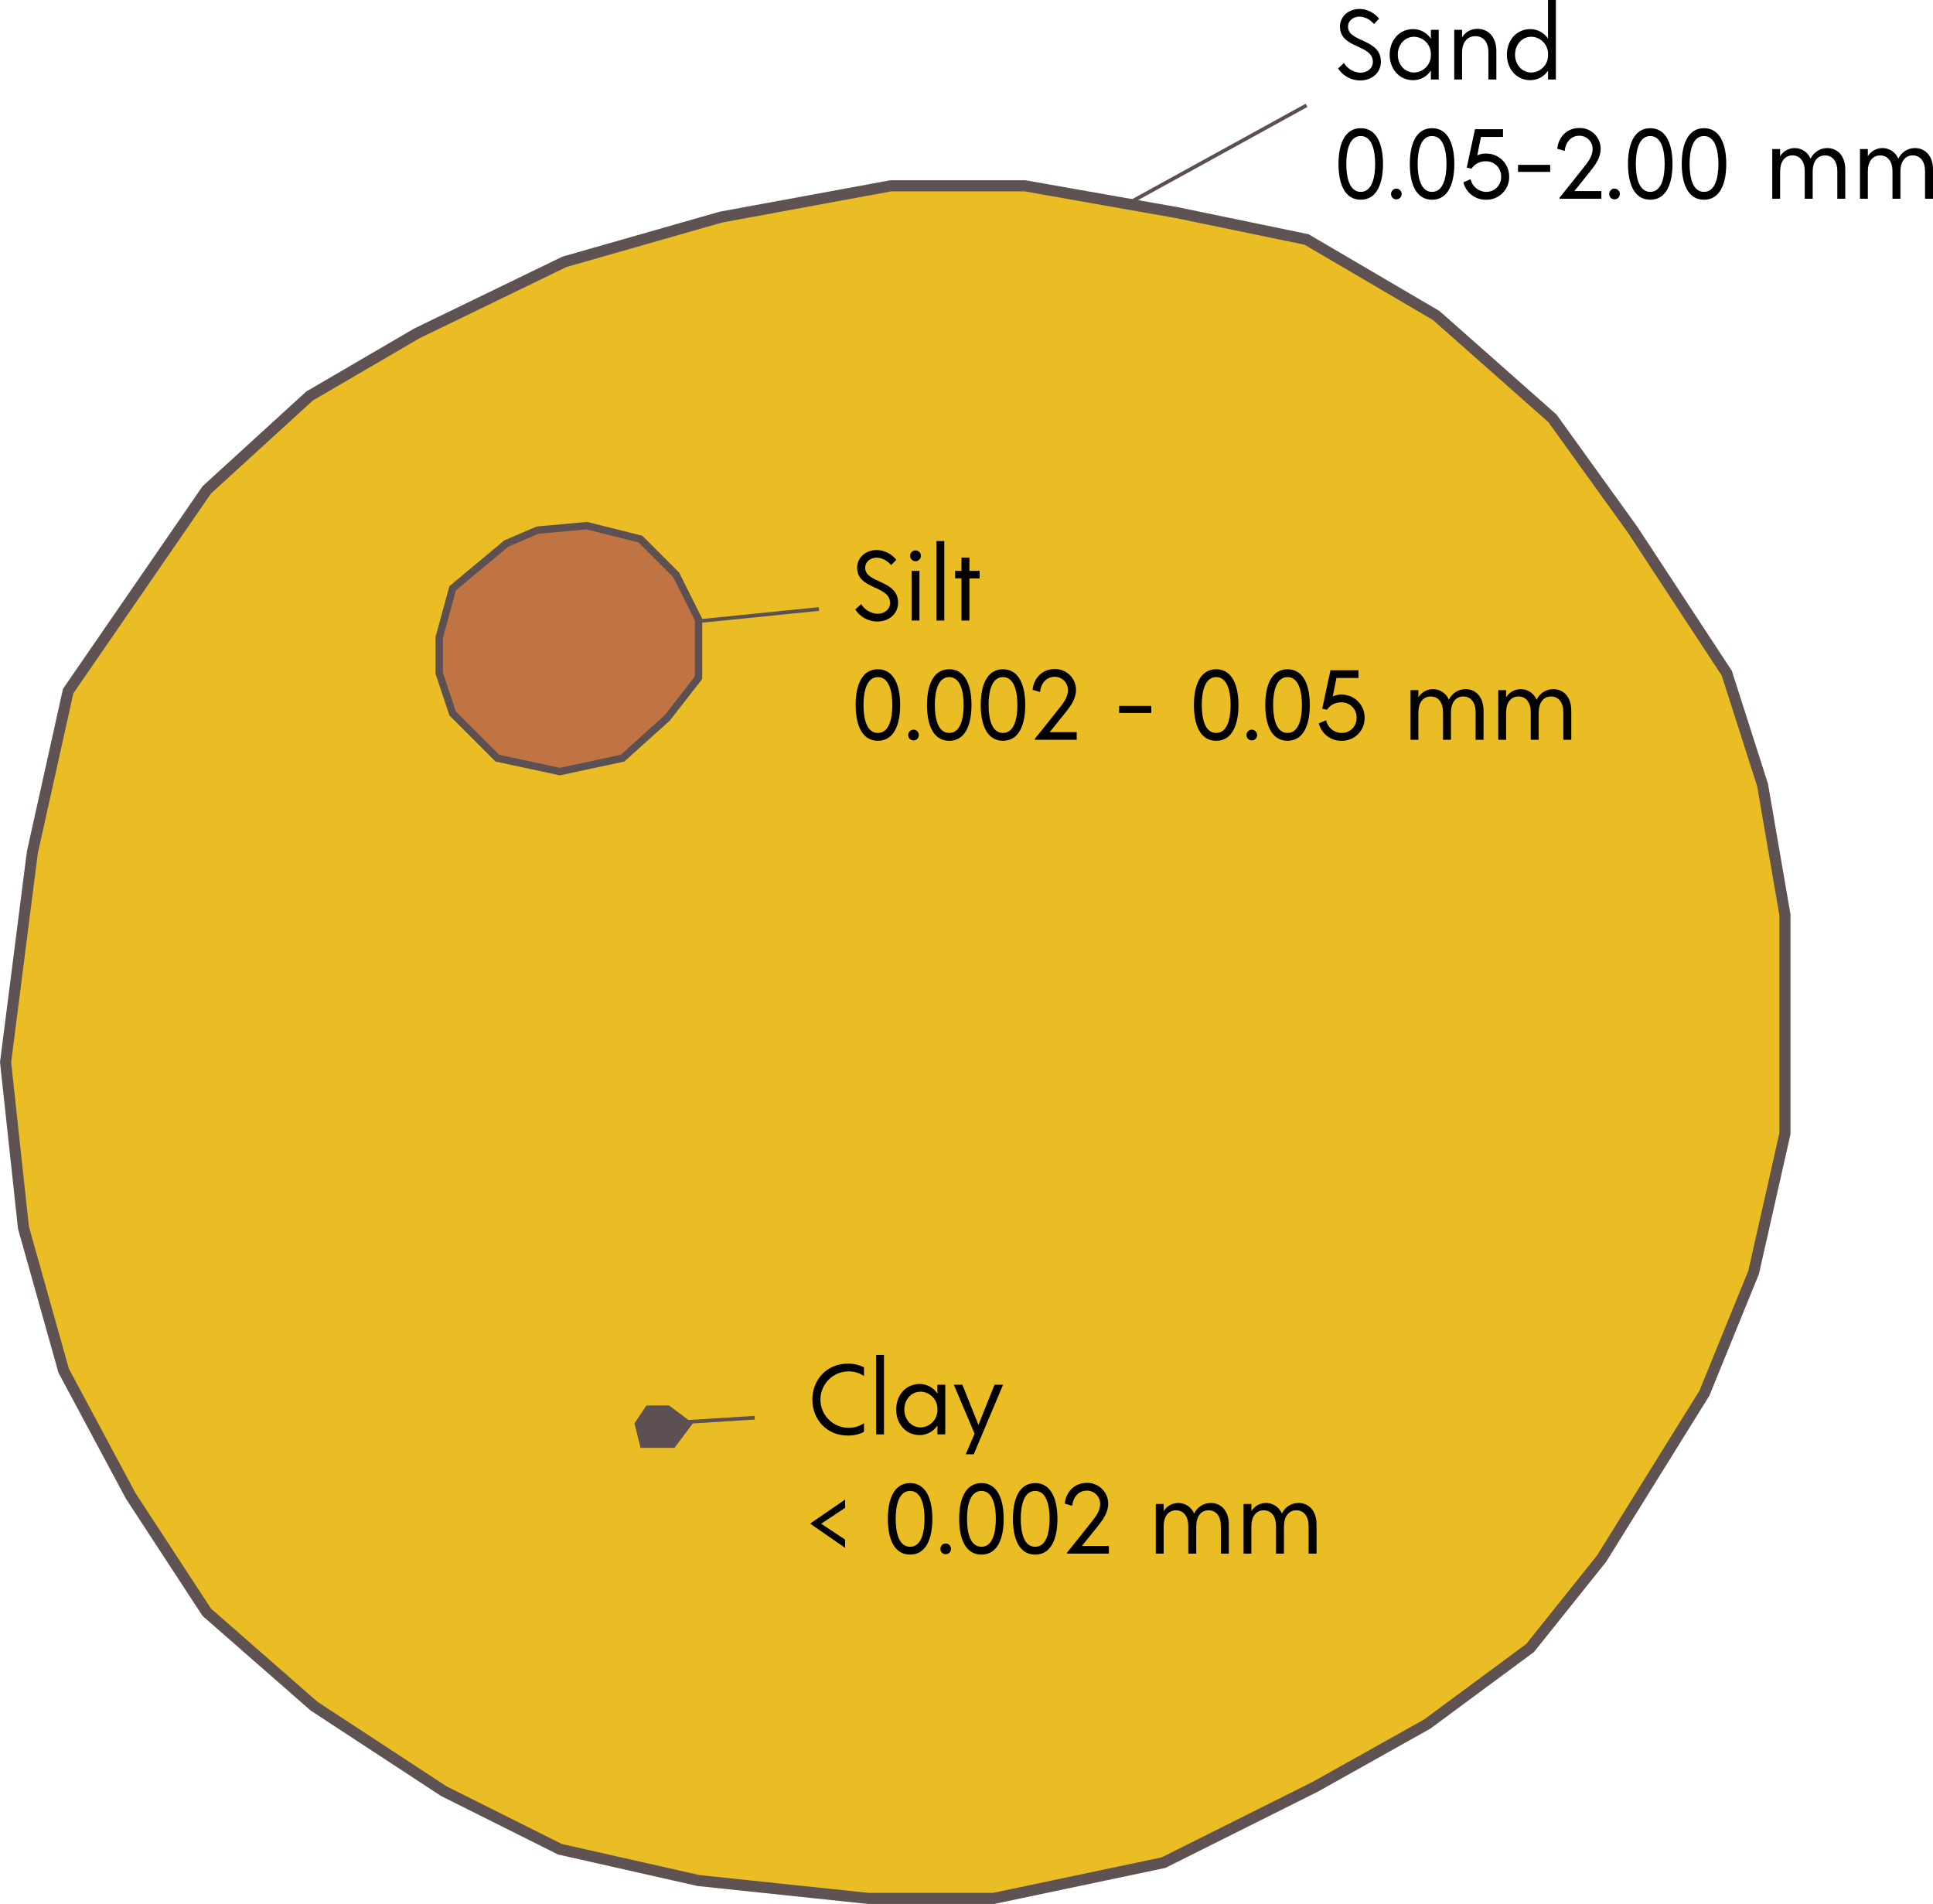
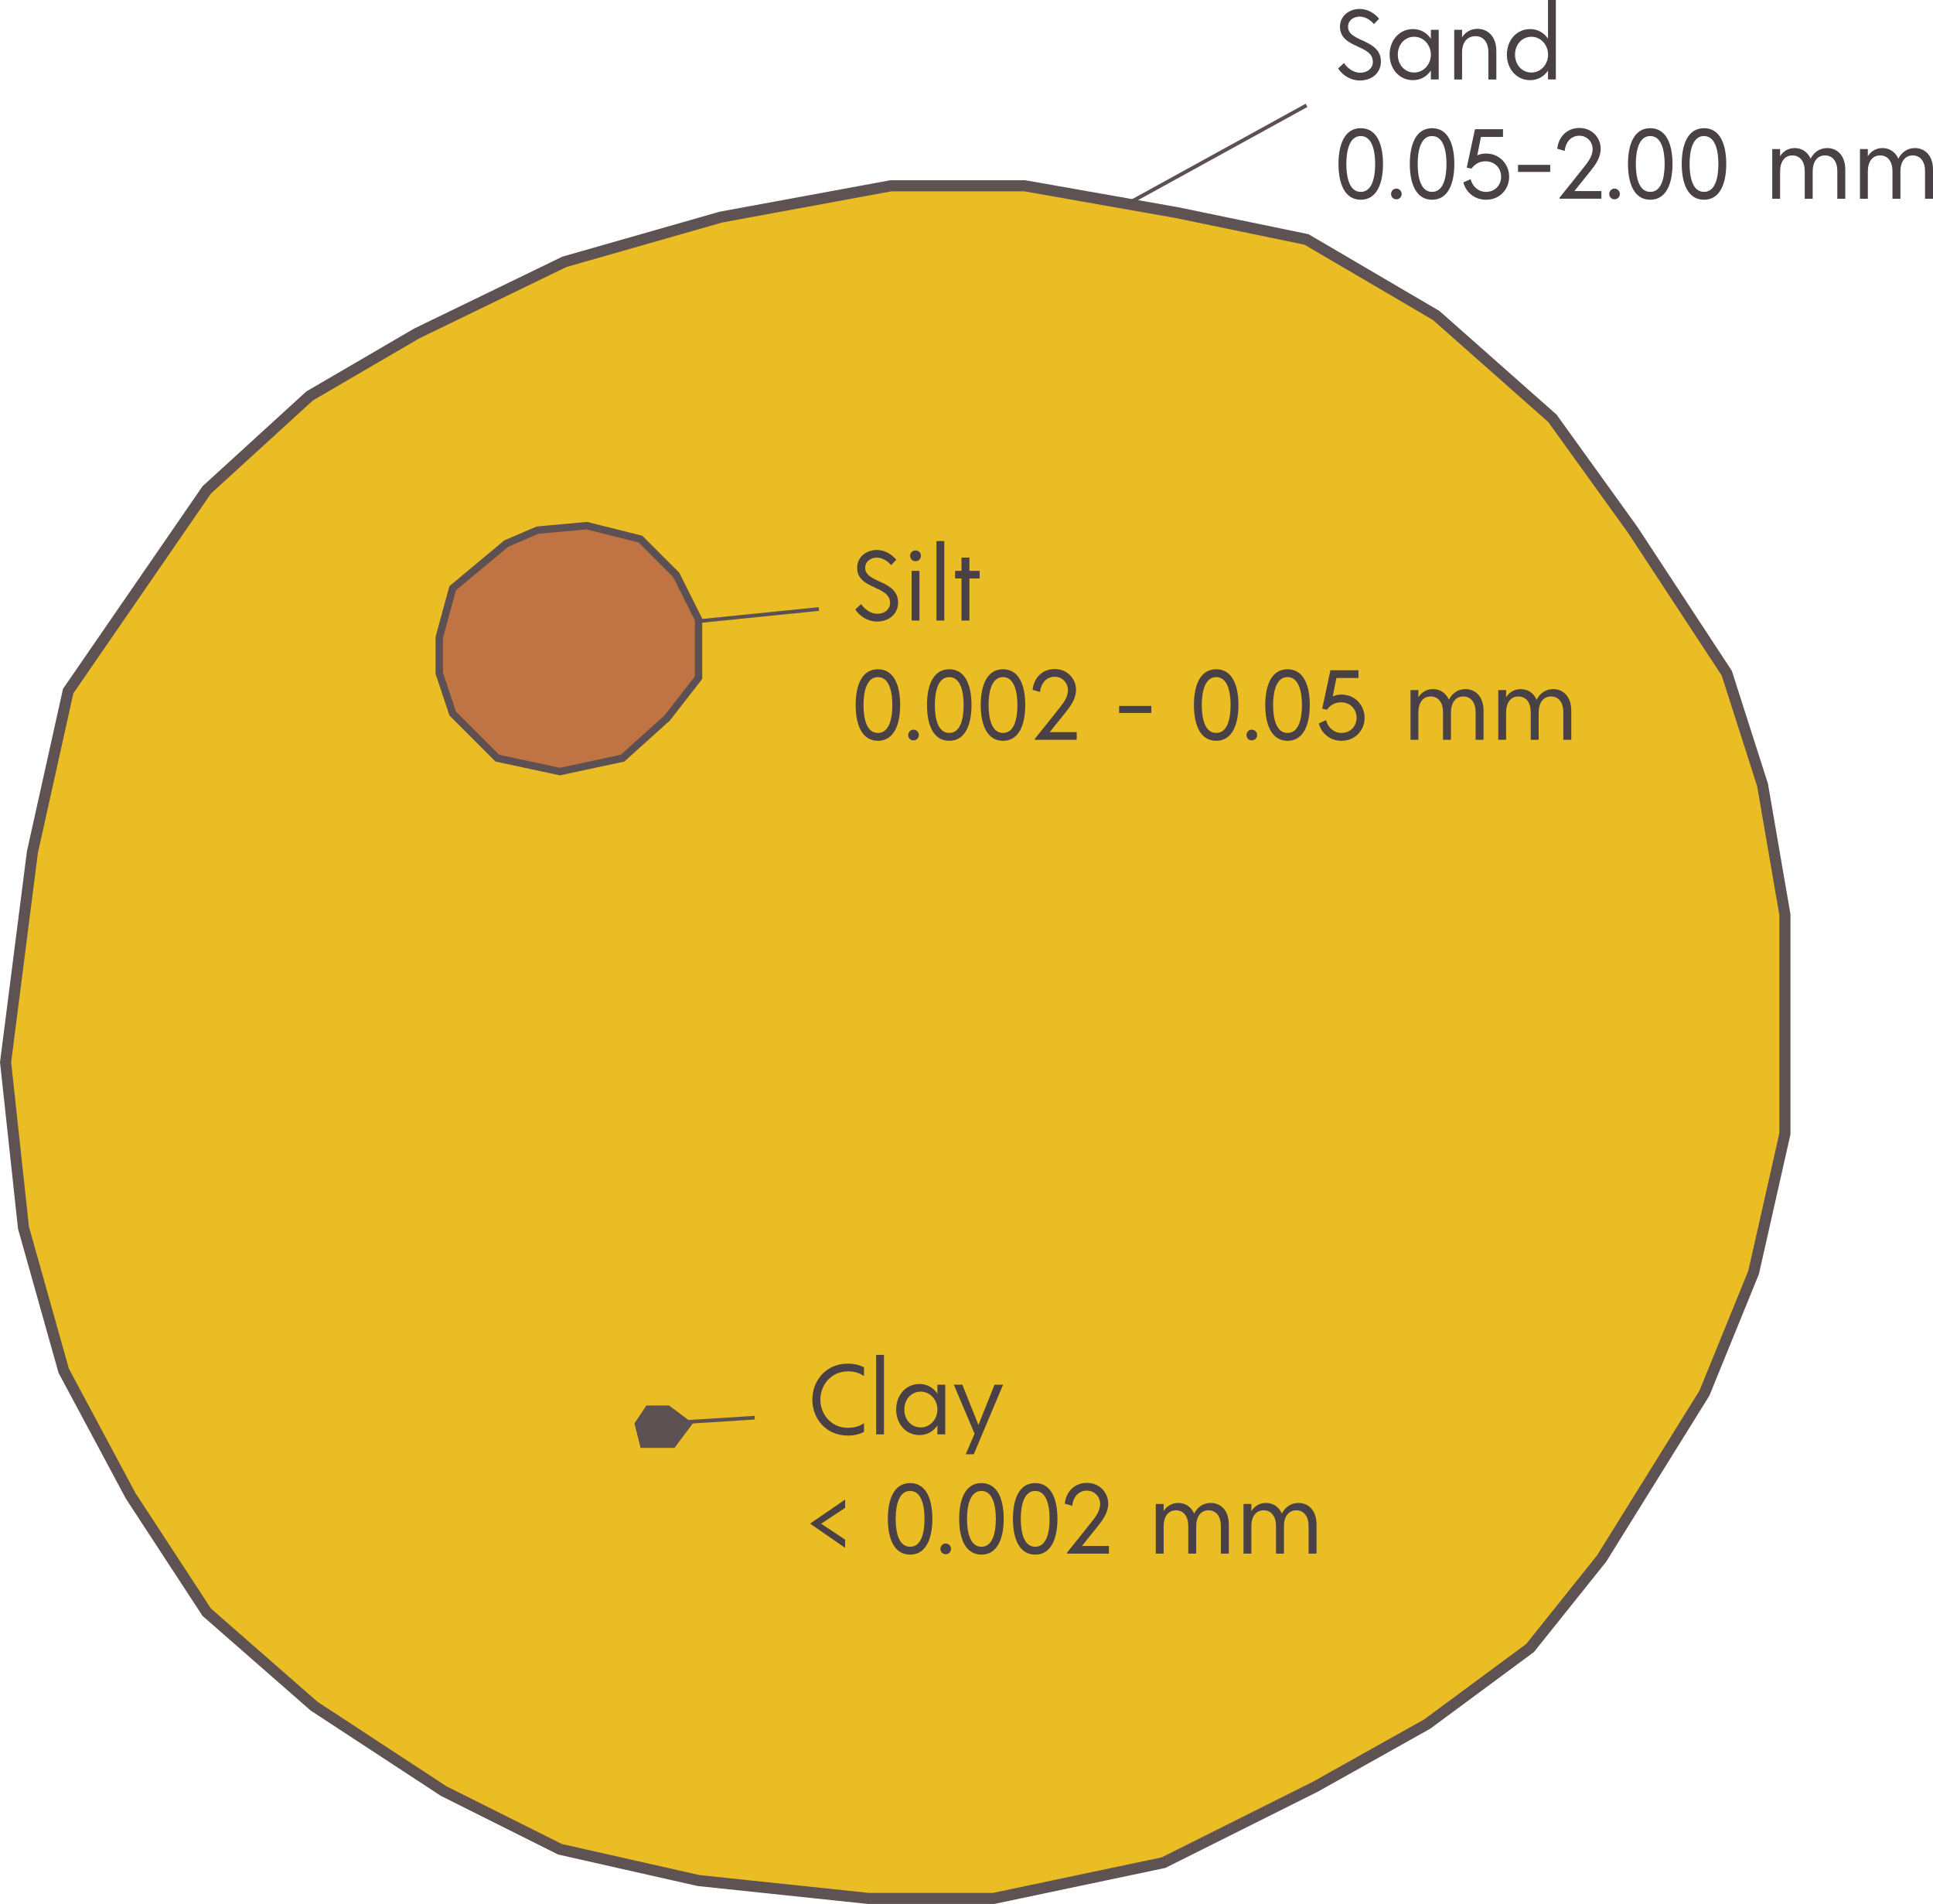
- <svg xmlns="http://www.w3.org/2000/svg" viewBox="0 0 778.228 766.388">
+ <svg xmlns="http://www.w3.org/2000/svg" viewBox="0 0 778.23 766.39">
  <defs>
-     <style>.cls-1{fill:#ebbd25;stroke:#5e5252;}.cls-1,.cls-2,.cls-3,.cls-4{stroke-miterlimit:10;}.cls-1,.cls-3{stroke-width:4.463px;}.cls-2{fill:none;stroke-width:1.488px;}.cls-2,.cls-3,.cls-4{stroke:#5c5052;}.cls-3{fill:#5c5052;}.cls-4{fill:#c17443;stroke-width:2.975px;}</style>
+     <style>.g{fill:none;stroke-width:1.49px;}.g,.h,.i,.j{stroke-miterlimit:10;}.g,.i,.j{stroke:#5c5052;}.k{fill:#494145;}.h{fill:#ebbd25;stroke:#5e5252;}.h,.i{stroke-width:4.46px;}.i{fill:#5c5052;}.j{fill:#c17443;stroke-width:2.98px;}</style>
  </defs>
-   <g id="Layer_2" data-name="Layer 2">
-     <g id="Layer_2-2" data-name="Layer 2">
-       <polygon class="cls-1" points="83.242 197.187 124.64 159.389 167.838 134.19 227.235 105.392 290.231 87.393 358.628 74.793 412.625 74.793 473.822 85.593 526.019 96.392 578.216 126.991 625.013 168.388 657.412 213.386 695.21 270.983 709.609 315.98 718.609 368.178 718.609 405.976 718.609 456.373 706.009 512.17 686.21 560.767 644.812 627.364 616.014 663.362 574.616 693.96 529.619 719.159 468.422 749.757 400.025 764.157 349.628 764.157 281.232 756.957 225.435 744.358 178.637 720.959 126.44 686.761 83.242 648.963 52.644 602.165 25.645 551.768 9.446 494.171 2.247 427.575 13.046 342.979 27.445 278.182 83.242 197.187" />
-       <line class="cls-2" x1="454.023" y1="81.993" x2="526.019" y2="42.395" />
-       <path d="M538.717,27.555l2.36-2.2a8.233,8.233,0,0,0,6.559,3.919c3,0,5.079-1.88,5.079-4.359,0-7.199-13.277-5.199-13.238-14.278.04-3.999,3.399-6.999,7.879-7.039a10.411,10.411,0,0,1,7.879,3.919l-2.08,2.16a8.035,8.035,0,0,0-5.759-3c-2.72.04-4.679,1.72-4.679,3.999-.08,6.479,13.318,4.759,13.238,14.238-.04,4.079-3.24,7.479-8.518,7.479A10.671,10.671,0,0,1,538.717,27.555Z" />
-       <path d="M579.234,11.998V31.995h-3.159V28.395a8.478,8.478,0,0,1-7.199,3.879c-5.559,0-9.398-4.559-9.398-10.278s3.839-10.278,9.398-10.278a8.478,8.478,0,0,1,7.199,3.879v-3.6Zm-3.159,9.998a6.947,6.947,0,0,0-6.719-7.199c-3.879,0-6.599,3.24-6.599,7.199s2.72,7.199,6.599,7.199A6.947,6.947,0,0,0,576.074,21.996Z" />
-       <path d="M602.433,20.597v11.398h-3.199V21.116c0-4.319-2.16-6.559-5.239-6.559-3.039,0-5.359,2.24-5.359,6.559V31.995h-3.16V11.998h3.16v3.04a7.101,7.101,0,0,1,6.239-3.439C598.874,11.598,602.433,14.557,602.433,20.597Z" />
-       <path d="M626.393,0V31.995h-3.159V28.435a8.52,8.52,0,0,1-7.159,3.839c-5.559,0-9.398-4.559-9.398-10.278s3.839-10.278,9.398-10.278a8.519,8.519,0,0,1,7.159,3.839V0Zm-3.159,22.796v-1.6a6.89,6.89,0,0,0-6.679-6.399c-3.879,0-6.599,3.24-6.599,7.199s2.72,7.199,6.599,7.199A6.89,6.89,0,0,0,623.234,22.796Z" />
-       <path d="M538.877,65.997c0-7.759,2.4-14.398,8.959-14.398,6.519,0,8.959,6.639,8.959,14.398,0,7.799-2.439,14.398-8.959,14.398C541.277,80.394,538.877,73.796,538.877,65.997Zm14.758,0c0-5.439-1.28-11.238-5.799-11.238-4.559,0-5.799,5.799-5.799,11.238,0,5.479,1.24,11.238,5.799,11.238C552.355,77.235,553.635,71.476,553.635,65.997Z" />
-       <path d="M560.036,78.075a2.142,2.142,0,0,1,2.12-2.16,2.176,2.176,0,0,1,2.159,2.16,2.126,2.126,0,0,1-2.159,2.16A2.093,2.093,0,0,1,560.036,78.075Z" />
-       <path d="M567.596,65.997c0-7.759,2.4-14.398,8.959-14.398,6.519,0,8.959,6.639,8.959,14.398,0,7.799-2.439,14.398-8.959,14.398C569.995,80.394,567.596,73.796,567.596,65.997Zm14.758,0c0-5.439-1.28-11.238-5.799-11.238-4.559,0-5.799,5.799-5.799,11.238,0,5.479,1.24,11.238,5.799,11.238C581.074,77.235,582.354,71.476,582.354,65.997Z" />
-       <path d="M607.592,71.116a9.091,9.091,0,0,1-9.318,9.278,9.228,9.228,0,0,1-9.118-6.999l2.919-1.28a6.45,6.45,0,0,0,6.199,5.119,5.915,5.915,0,0,0,6.079-6.119,6.029,6.029,0,0,0-6.279-6.199,6.719,6.719,0,0,0-5.639,2.96l-1.92-.4,3.32-15.477h11.278v3.119h-8.879l-1.48,7.439a7.761,7.761,0,0,1,3.52-.76A9.221,9.221,0,0,1,607.592,71.116Z" />
-       <path d="M611.155,66.357H624.113v2.84H611.155Z" />
-       <path d="M627.875,79.555c3.12-3.839,5.999-7.439,9.119-11.398,2.12-2.639,4.199-5.079,4.199-8.199a5.317,5.317,0,0,0-5.359-5.319c-3.359,0-5.559,2.639-5.879,6.119l-3-.88c.4-4.399,3.599-8.359,8.878-8.359a8.373,8.373,0,0,1,8.599,8.319c0,3.639-2.08,6.479-4.319,9.278-2.08,2.56-4.199,5.199-6.279,7.799h10.878v3.079H627.875Z" />
-       <path d="M647.875,78.075a2.142,2.142,0,0,1,2.12-2.16,2.176,2.176,0,0,1,2.159,2.16,2.126,2.126,0,0,1-2.159,2.16A2.093,2.093,0,0,1,647.875,78.075Z" />
-       <path d="M655.435,65.997c0-7.759,2.4-14.398,8.959-14.398,6.519,0,8.959,6.639,8.959,14.398,0,7.799-2.44,14.398-8.959,14.398C657.834,80.394,655.435,73.796,655.435,65.997Zm14.758,0c0-5.439-1.28-11.238-5.799-11.238-4.559,0-5.799,5.799-5.799,11.238,0,5.479,1.24,11.238,5.799,11.238C668.913,77.235,670.192,71.476,670.192,65.997Z" />
-       <path d="M677.074,65.997c0-7.759,2.4-14.398,8.959-14.398,6.519,0,8.959,6.639,8.959,14.398,0,7.799-2.44,14.398-8.959,14.398C679.474,80.394,677.074,73.796,677.074,65.997Zm14.758,0c0-5.439-1.28-11.238-5.799-11.238-4.559,0-5.799,5.799-5.799,11.238,0,5.479,1.24,11.238,5.799,11.238C690.552,77.235,691.832,71.476,691.832,65.997Z" />
-       <path d="M742.908,68.277v11.718h-3.199V68.837c0-3.799-1.88-6.279-4.959-6.279-3.04,0-4.959,2.48-4.959,6.479V79.995h-3.199V68.837c0-3.799-1.88-6.279-4.959-6.279-3.039,0-4.959,2.48-4.959,6.479V79.995h-3.16V59.998h3.16v2.88a6.917,6.917,0,0,1,12.278,1,7.36,7.36,0,0,1,6.679-4.279C739.669,59.598,742.908,62.597,742.908,68.277Z" />
-       <path d="M778.228,68.277v11.718h-3.2V68.837c0-3.799-1.88-6.279-4.959-6.279-3.04,0-4.959,2.48-4.959,6.479V79.995h-3.2V68.837c0-3.799-1.88-6.279-4.959-6.279-3.039,0-4.959,2.48-4.959,6.479V79.995h-3.16V59.998h3.16v2.88a6.917,6.917,0,0,1,12.278,1,7.36,7.36,0,0,1,6.679-4.279C774.989,59.598,778.228,62.597,778.228,68.277Z" />
-       <polygon class="cls-3" points="257.833 573.367 261.433 567.967 268.632 567.967 275.832 573.367 270.432 580.566 259.633 580.566 257.833 573.367" />
-       <line class="cls-2" x1="274.821" y1="572.481" x2="303.842" y2="570.652" />
-       <path d="M327.048,563.368c0-7.759,5.599-14.477,14.278-14.477a14.014,14.014,0,0,1,6.519,1.48V553.89a10.836,10.836,0,0,0-6.479-1.88,11.362,11.362,0,0,0,0,22.716,10.835,10.835,0,0,0,6.479-1.88v3.519a14.013,14.013,0,0,1-6.519,1.48C332.647,577.846,327.048,571.127,327.048,563.368Z" />
-       <path d="M352.728,545.371h3.16v31.995h-3.16Z" />
-       <path d="M380.564,557.369v19.997H377.405v-3.599a8.478,8.478,0,0,1-7.199,3.879c-5.559,0-9.398-4.559-9.398-10.278s3.839-10.278,9.398-10.278a8.478,8.478,0,0,1,7.199,3.879V557.369Zm-3.159,9.998a6.947,6.947,0,0,0-6.719-7.199c-3.879,0-6.599,3.24-6.599,7.199s2.72,7.199,6.599,7.199A6.947,6.947,0,0,0,377.405,567.367Z" />
-       <path d="M403.844,557.369l-11.798,27.995h-3.24l3.559-8.279-8.359-19.717h3.439l6.479,16.197,6.479-16.197Z" />
-       <path d="M340.246,606.929l-9.638,6.399,9.638,6.399v3.319l-13.878-9.598v-.32l13.878-9.518Z" />
-       <path d="M357.448,611.368c0-7.759,2.4-14.398,8.959-14.398,6.519,0,8.959,6.639,8.959,14.398,0,7.799-2.44,14.398-8.959,14.398C359.847,625.765,357.448,619.167,357.448,611.368Zm14.758,0c0-5.439-1.28-11.238-5.799-11.238-4.559,0-5.799,5.799-5.799,11.238,0,5.479,1.24,11.238,5.799,11.238C370.925,622.606,372.205,616.847,372.205,611.368Z" />
-       <path d="M378.607,623.446a2.142,2.142,0,0,1,2.12-2.16,2.176,2.176,0,0,1,2.159,2.16,2.126,2.126,0,0,1-2.159,2.16A2.093,2.093,0,0,1,378.607,623.446Z" />
-       <path d="M386.167,611.368c0-7.759,2.4-14.398,8.959-14.398,6.519,0,8.959,6.639,8.959,14.398,0,7.799-2.44,14.398-8.959,14.398C388.566,625.765,386.167,619.167,386.167,611.368Zm14.758,0c0-5.439-1.28-11.238-5.799-11.238-4.559,0-5.799,5.799-5.799,11.238,0,5.479,1.24,11.238,5.799,11.238C399.644,622.606,400.924,616.847,400.924,611.368Z" />
-       <path d="M407.806,611.368c0-7.759,2.4-14.398,8.959-14.398,6.519,0,8.959,6.639,8.959,14.398,0,7.799-2.44,14.398-8.959,14.398C410.206,625.765,407.806,619.167,407.806,611.368Zm14.758,0c0-5.439-1.28-11.238-5.799-11.238-4.559,0-5.799,5.799-5.799,11.238,0,5.479,1.24,11.238,5.799,11.238C421.284,622.606,422.564,616.847,422.564,611.368Z" />
-       <path d="M429.606,624.926c3.12-3.839,5.999-7.439,9.119-11.398,2.12-2.639,4.199-5.079,4.199-8.199a5.317,5.317,0,0,0-5.359-5.319c-3.359,0-5.559,2.639-5.879,6.119l-3-.88c.4-4.399,3.599-8.359,8.878-8.359a8.373,8.373,0,0,1,8.599,8.319c0,3.639-2.08,6.479-4.319,9.278-2.08,2.56-4.199,5.199-6.279,7.799h10.878v3.079H429.606Z" />
-       <path d="M494.721,613.648v11.718h-3.199V614.207c0-3.799-1.88-6.279-4.959-6.279-3.04,0-4.959,2.48-4.959,6.479v10.958h-3.199V614.207c0-3.799-1.88-6.279-4.959-6.279-3.039,0-4.959,2.48-4.959,6.479v10.958h-3.16V605.369h3.16v2.879a6.917,6.917,0,0,1,12.278,1,7.36,7.36,0,0,1,6.679-4.279C491.481,604.969,494.721,607.968,494.721,613.648Z" />
-       <path d="M530.04,613.648v11.718H526.841V614.207c0-3.799-1.88-6.279-4.959-6.279-3.04,0-4.959,2.48-4.959,6.479v10.958h-3.2V614.207c0-3.799-1.88-6.279-4.959-6.279-3.039,0-4.959,2.48-4.959,6.479v10.958h-3.16V605.369h3.16v2.879a6.917,6.917,0,0,1,12.278,1,7.36,7.36,0,0,1,6.679-4.279C526.801,604.969,530.04,607.968,530.04,613.648Z" />
-       <line class="cls-2" x1="281.355" y1="250.029" x2="329.706" y2="245.139" />
-       <polygon class="cls-4" points="182.237 236.785 203.836 218.786 216.435 213.386 236.234 211.586 257.833 216.986 272.232 231.385 281.232 249.384 281.232 272.783 268.632 288.982 250.633 305.181 225.435 310.581 200.236 305.181 182.237 287.182 176.837 270.983 176.837 256.584 182.237 236.785" />
-       <path d="M344.327,245.344l2.36-2.2a8.233,8.233,0,0,0,6.559,3.919c3,0,5.079-1.88,5.079-4.359,0-7.199-13.278-5.199-13.238-14.278.04-3.999,3.399-6.999,7.879-7.039a10.411,10.411,0,0,1,7.879,3.919l-2.08,2.16a8.034,8.034,0,0,0-5.759-3c-2.72.04-4.679,1.72-4.679,3.999-.08,6.479,13.318,4.759,13.238,14.238-.04,4.079-3.24,7.479-8.519,7.479A10.671,10.671,0,0,1,344.327,245.344Z" />
-       <path d="M366.407,223.707a2.16,2.16,0,0,1,2.2-2.16,2.18,2.18,0,1,1-2.2,2.16Zm.6,6.079h3.159V249.783H367.007Z" />
-       <path d="M377.007,217.788h3.16V249.783h-3.16Z" />
-       <path d="M394.405,232.826h-4.119V249.783h-3.199V232.826h-2.56v-3.039h2.56v-5.359h3.199v5.359h4.119Z" />
-       <path d="M344.487,283.785c0-7.759,2.4-14.398,8.959-14.398,6.519,0,8.959,6.639,8.959,14.398,0,7.799-2.439,14.398-8.959,14.398C346.887,298.183,344.487,291.584,344.487,283.785Zm14.758,0c0-5.439-1.28-11.238-5.799-11.238-4.559,0-5.799,5.799-5.799,11.238,0,5.479,1.24,11.238,5.799,11.238C357.965,295.023,359.245,289.264,359.245,283.785Z" />
-       <path d="M365.647,295.863a2.142,2.142,0,0,1,2.12-2.16,2.176,2.176,0,0,1,2.159,2.16,2.126,2.126,0,0,1-2.159,2.16A2.093,2.093,0,0,1,365.647,295.863Z" />
-       <path d="M373.206,283.785c0-7.759,2.4-14.398,8.959-14.398,6.519,0,8.959,6.639,8.959,14.398,0,7.799-2.439,14.398-8.959,14.398C375.606,298.183,373.206,291.584,373.206,283.785Zm14.758,0c0-5.439-1.28-11.238-5.799-11.238-4.559,0-5.799,5.799-5.799,11.238,0,5.479,1.24,11.238,5.799,11.238C386.684,295.023,387.964,289.264,387.964,283.785Z" />
-       <path d="M394.846,283.785c0-7.759,2.4-14.398,8.959-14.398,6.519,0,8.959,6.639,8.959,14.398,0,7.799-2.439,14.398-8.959,14.398C397.245,298.183,394.846,291.584,394.846,283.785Zm14.758,0c0-5.439-1.28-11.238-5.799-11.238-4.559,0-5.799,5.799-5.799,11.238,0,5.479,1.24,11.238,5.799,11.238C408.323,295.023,409.603,289.264,409.603,283.785Z" />
-       <path d="M416.645,297.343c3.12-3.839,5.999-7.439,9.119-11.398,2.12-2.639,4.199-5.079,4.199-8.199a5.317,5.317,0,0,0-5.359-5.319c-3.359,0-5.559,2.64-5.879,6.119l-3-.88c.4-4.399,3.599-8.359,8.878-8.359a8.373,8.373,0,0,1,8.599,8.319c0,3.639-2.08,6.479-4.319,9.278-2.079,2.56-4.199,5.199-6.279,7.799h10.878v3.079H416.645Z" />
-       <path d="M450.565,284.145h12.958v2.839H450.565Z" />
-       <path d="M480.684,283.785c0-7.759,2.4-14.398,8.959-14.398,6.519,0,8.959,6.639,8.959,14.398,0,7.799-2.439,14.398-8.959,14.398C483.084,298.183,480.684,291.584,480.684,283.785Zm14.758,0c0-5.439-1.28-11.238-5.799-11.238-4.559,0-5.799,5.799-5.799,11.238,0,5.479,1.24,11.238,5.799,11.238C494.162,295.023,495.442,289.264,495.442,283.785Z" />
-       <path d="M501.844,295.863a2.142,2.142,0,0,1,2.12-2.16,2.176,2.176,0,0,1,2.16,2.16,2.126,2.126,0,0,1-2.16,2.16A2.093,2.093,0,0,1,501.844,295.863Z" />
-       <path d="M509.403,283.785c0-7.759,2.4-14.398,8.959-14.398,6.519,0,8.959,6.639,8.959,14.398,0,7.799-2.439,14.398-8.959,14.398C511.803,298.183,509.403,291.584,509.403,283.785Zm14.758,0c0-5.439-1.28-11.238-5.799-11.238-4.559,0-5.799,5.799-5.799,11.238,0,5.479,1.24,11.238,5.799,11.238C522.881,295.023,524.161,289.264,524.161,283.785Z" />
-       <path d="M549.399,288.904a9.091,9.091,0,0,1-9.318,9.278,9.229,9.229,0,0,1-9.118-6.999l2.919-1.28a6.451,6.451,0,0,0,6.199,5.119,5.915,5.915,0,0,0,6.079-6.119,6.03,6.03,0,0,0-6.279-6.199,6.719,6.719,0,0,0-5.639,2.96l-1.92-.4,3.32-15.477H546.92v3.119h-8.879l-1.48,7.439a7.762,7.762,0,0,1,3.519-.76A9.221,9.221,0,0,1,549.399,288.904Z" />
-       <path d="M597.277,286.065V297.783h-3.2V286.625c0-3.8-1.88-6.279-4.959-6.279-3.039,0-4.959,2.48-4.959,6.479V297.783h-3.2V286.625c0-3.8-1.88-6.279-4.959-6.279-3.039,0-4.959,2.48-4.959,6.479V297.783h-3.16V277.786h3.16v2.88a6.917,6.917,0,0,1,12.278,1,7.36,7.36,0,0,1,6.679-4.279C594.037,277.386,597.277,280.386,597.277,286.065Z" />
-       <path d="M632.597,286.065V297.783h-3.199V286.625c0-3.8-1.88-6.279-4.959-6.279-3.039,0-4.959,2.48-4.959,6.479V297.783h-3.2V286.625c0-3.8-1.88-6.279-4.959-6.279-3.039,0-4.959,2.48-4.959,6.479V297.783h-3.16V277.786h3.16v2.88a6.917,6.917,0,0,1,12.278,1,7.36,7.36,0,0,1,6.679-4.279C629.357,277.386,632.597,280.386,632.597,286.065Z" />
+   <g id="a" />
+   <g id="b">
+     <g id="c">
+       <g id="d">
+         <g>
+           <polygon class="h" points="83.24 197.19 124.64 159.39 167.84 134.19 227.23 105.39 290.23 87.39 358.63 74.79 412.62 74.79 473.82 85.59 526.02 96.39 578.22 126.99 625.01 168.39 657.41 213.39 695.21 270.98 709.61 315.98 718.61 368.18 718.61 405.98 718.61 456.37 706.01 512.17 686.21 560.77 644.81 627.36 616.01 663.36 574.62 693.96 529.62 719.16 468.42 749.76 400.03 764.16 349.63 764.16 281.23 756.96 225.43 744.36 178.64 720.96 126.44 686.76 83.24 648.96 52.64 602.17 25.65 551.77 9.45 494.17 2.25 427.57 13.05 342.98 27.45 278.18 83.24 197.19" />
+           <line class="g" x1="454.02" y1="81.99" x2="526.02" y2="42.4" />
+           <g>
+             <path class="k" d="M538.72,27.56l2.36-2.2c1.56,2.32,4,3.92,6.56,3.92,3,0,5.08-1.88,5.08-4.36,0-7.2-13.28-5.2-13.24-14.28,.04-4,3.4-7,7.88-7.04,3.48,0,6.2,1.92,7.88,3.92l-2.08,2.16c-1.36-1.56-3.44-3-5.76-3-2.72,.04-4.68,1.72-4.68,4-.08,6.48,13.32,4.76,13.24,14.24-.04,4.08-3.24,7.48-8.52,7.48-3.72,0-6.96-2.16-8.72-4.84Z" />
+             <path class="k" d="M579.23,12V31.99h-3.16v-3.6c-1.56,2.32-4.04,3.88-7.2,3.88-5.56,0-9.4-4.56-9.4-10.28s3.84-10.28,9.4-10.28c3.16,0,5.64,1.56,7.2,3.88v-3.6h3.16Zm-3.16,10c0-3.84-2.84-7.2-6.72-7.2s-6.6,3.24-6.6,7.2,2.72,7.2,6.6,7.2,6.72-3.36,6.72-7.2Z" />
+             <path class="k" d="M602.43,20.6v11.4h-3.2v-10.88c0-4.32-2.16-6.56-5.24-6.56s-5.36,2.24-5.36,6.56v10.88h-3.16V12h3.16v3.04c1.16-1.96,3.36-3.44,6.24-3.44,4,0,7.56,2.96,7.56,9Z" />
+             <path class="k" d="M626.39,0V31.99h-3.16v-3.56c-1.56,2.28-4.04,3.84-7.16,3.84-5.56,0-9.4-4.56-9.4-10.28s3.84-10.28,9.4-10.28c3.12,0,5.6,1.56,7.16,3.84V0h3.16Zm-3.16,22.8v-1.6c-.36-3.48-3.08-6.4-6.68-6.4-3.88,0-6.6,3.24-6.6,7.2s2.72,7.2,6.6,7.2c3.6,0,6.32-2.92,6.68-6.4Z" />
+             <path class="k" d="M538.88,66c0-7.76,2.4-14.4,8.96-14.4s8.96,6.64,8.96,14.4-2.44,14.4-8.96,14.4-8.96-6.6-8.96-14.4Zm14.76,0c0-5.44-1.28-11.24-5.8-11.24s-5.8,5.8-5.8,11.24,1.24,11.24,5.8,11.24,5.8-5.76,5.8-11.24Z" />
+             <path class="k" d="M560.04,78.07c0-1.16,.92-2.16,2.12-2.16s2.16,1,2.16,2.16c0,1.24-.96,2.16-2.16,2.16s-2.12-.92-2.12-2.16Z" />
+             <path class="k" d="M567.6,66c0-7.76,2.4-14.4,8.96-14.4s8.96,6.64,8.96,14.4-2.44,14.4-8.96,14.4-8.96-6.6-8.96-14.4Zm14.76,0c0-5.44-1.28-11.24-5.8-11.24s-5.8,5.8-5.8,11.24,1.24,11.24,5.8,11.24,5.8-5.76,5.8-11.24Z" />
+             <path class="k" d="M607.59,71.12c0,4.88-3.6,9.28-9.32,9.28-4.68,0-8.12-3.08-9.12-7l2.92-1.28c.72,2.88,3.08,5.12,6.2,5.12,3.6,0,6.08-2.68,6.08-6.12s-2.52-6.2-6.28-6.2c-2.52,0-4.44,1.24-5.64,2.96l-1.92-.4,3.32-15.48h11.28v3.12h-8.88l-1.48,7.44c.96-.48,2.12-.76,3.52-.76,5.64,0,9.32,4.52,9.32,9.32Z" />
+             <path class="k" d="M611.16,66.36h12.96v2.84h-12.96v-2.84Z" />
+             <path class="k" d="M627.88,79.55c3.12-3.84,6-7.44,9.12-11.4,2.12-2.64,4.2-5.08,4.2-8.2,0-2.56-2-5.32-5.36-5.32s-5.56,2.64-5.88,6.12l-3-.88c.4-4.4,3.6-8.36,8.88-8.36s8.6,4.08,8.6,8.32c0,3.64-2.08,6.48-4.32,9.28-2.08,2.56-4.2,5.2-6.28,7.8h10.88v3.08h-16.84v-.44Z" />
+             <path class="k" d="M647.88,78.07c0-1.16,.92-2.16,2.12-2.16s2.16,1,2.16,2.16c0,1.24-.96,2.16-2.16,2.16s-2.12-.92-2.12-2.16Z" />
+             <path class="k" d="M655.43,66c0-7.76,2.4-14.4,8.96-14.4s8.96,6.64,8.96,14.4-2.44,14.4-8.96,14.4-8.96-6.6-8.96-14.4Zm14.76,0c0-5.44-1.28-11.24-5.8-11.24s-5.8,5.8-5.8,11.24,1.24,11.24,5.8,11.24,5.8-5.76,5.8-11.24Z" />
+             <path class="k" d="M677.07,66c0-7.76,2.4-14.4,8.96-14.4s8.96,6.64,8.96,14.4-2.44,14.4-8.96,14.4-8.96-6.6-8.96-14.4Zm14.76,0c0-5.44-1.28-11.24-5.8-11.24s-5.8,5.8-5.8,11.24,1.24,11.24,5.8,11.24,5.8-5.76,5.8-11.24Z" />
+             <path class="k" d="M742.91,68.28v11.72h-3.2v-11.16c0-3.8-1.88-6.28-4.96-6.28s-4.96,2.48-4.96,6.48v10.96h-3.2v-11.16c0-3.8-1.88-6.28-4.96-6.28s-4.96,2.48-4.96,6.48v10.96h-3.16v-20h3.16v2.88c1.12-1.8,3.12-3.28,5.88-3.28s5.16,1.44,6.4,4.28c1.16-2.28,3.36-4.28,6.68-4.28,4.04,0,7.28,3,7.28,8.68Z" />
+             <path class="k" d="M778.23,68.28v11.72h-3.2v-11.16c0-3.8-1.88-6.28-4.96-6.28s-4.96,2.48-4.96,6.48v10.96h-3.2v-11.16c0-3.8-1.88-6.28-4.96-6.28s-4.96,2.48-4.96,6.48v10.96h-3.16v-20h3.16v2.88c1.12-1.8,3.12-3.28,5.88-3.28s5.16,1.44,6.4,4.28c1.16-2.28,3.36-4.28,6.68-4.28,4.04,0,7.28,3,7.28,8.68Z" />
+           </g>
+         </g>
+       </g>
+       <g id="e">
+         <g>
+           <line class="g" x1="281.36" y1="250.03" x2="329.71" y2="245.14" />
+           <polygon class="j" points="182.24 236.78 203.84 218.79 216.44 213.39 236.23 211.59 257.83 216.99 272.23 231.38 281.23 249.38 281.23 272.78 268.63 288.98 250.63 305.18 225.43 310.58 200.24 305.18 182.24 287.18 176.84 270.98 176.84 256.58 182.24 236.78" />
+           <g>
+             <path class="k" d="M344.33,245.34l2.36-2.2c1.56,2.32,4,3.92,6.56,3.92,3,0,5.08-1.88,5.08-4.36,0-7.2-13.28-5.2-13.24-14.28,.04-4,3.4-7,7.88-7.04,3.48,0,6.2,1.92,7.88,3.92l-2.08,2.16c-1.36-1.56-3.44-3-5.76-3-2.72,.04-4.68,1.72-4.68,4-.08,6.48,13.32,4.76,13.24,14.24-.04,4.08-3.24,7.48-8.52,7.48-3.72,0-6.96-2.16-8.72-4.84Z" />
+             <path class="k" d="M366.41,223.71c0-1.2,.96-2.16,2.2-2.16s2.16,.96,2.16,2.16c0,1.28-.92,2.2-2.16,2.2s-2.2-.92-2.2-2.2Zm.6,6.08h3.16v20h-3.16v-20Z" />
+             <path class="k" d="M377.01,217.79h3.16v31.99h-3.16v-31.99Z" />
+             <path class="k" d="M394.41,232.83h-4.12v16.96h-3.2v-16.96h-2.56v-3.04h2.56v-5.36h3.2v5.36h4.12v3.04Z" />
+             <path class="k" d="M344.49,283.79c0-7.76,2.4-14.4,8.96-14.4s8.96,6.64,8.96,14.4-2.44,14.4-8.96,14.4-8.96-6.6-8.96-14.4Zm14.76,0c0-5.44-1.28-11.24-5.8-11.24s-5.8,5.8-5.8,11.24,1.24,11.24,5.8,11.24,5.8-5.76,5.8-11.24Z" />
+             <path class="k" d="M365.65,295.86c0-1.16,.92-2.16,2.12-2.16s2.16,1,2.16,2.16c0,1.24-.96,2.16-2.16,2.16s-2.12-.92-2.12-2.16Z" />
+             <path class="k" d="M373.21,283.79c0-7.76,2.4-14.4,8.96-14.4s8.96,6.64,8.96,14.4-2.44,14.4-8.96,14.4-8.96-6.6-8.96-14.4Zm14.76,0c0-5.44-1.28-11.24-5.8-11.24s-5.8,5.8-5.8,11.24,1.24,11.24,5.8,11.24,5.8-5.76,5.8-11.24Z" />
+             <path class="k" d="M394.85,283.79c0-7.76,2.4-14.4,8.96-14.4s8.96,6.64,8.96,14.4-2.44,14.4-8.96,14.4-8.96-6.6-8.96-14.4Zm14.76,0c0-5.44-1.28-11.24-5.8-11.24s-5.8,5.8-5.8,11.24,1.24,11.24,5.8,11.24,5.8-5.76,5.8-11.24Z" />
+             <path class="k" d="M416.65,297.34c3.12-3.84,6-7.44,9.12-11.4,2.12-2.64,4.2-5.08,4.2-8.2,0-2.56-2-5.32-5.36-5.32s-5.56,2.64-5.88,6.12l-3-.88c.4-4.4,3.6-8.36,8.88-8.36s8.6,4.08,8.6,8.32c0,3.64-2.08,6.48-4.32,9.28-2.08,2.56-4.2,5.2-6.28,7.8h10.88v3.08h-16.84v-.44Z" />
+             <path class="k" d="M450.56,284.15h12.96v2.84h-12.96v-2.84Z" />
+             <path class="k" d="M480.68,283.79c0-7.76,2.4-14.4,8.96-14.4s8.96,6.64,8.96,14.4-2.44,14.4-8.96,14.4-8.96-6.6-8.96-14.4Zm14.76,0c0-5.44-1.28-11.24-5.8-11.24s-5.8,5.8-5.8,11.24,1.24,11.24,5.8,11.24,5.8-5.76,5.8-11.24Z" />
+             <path class="k" d="M501.84,295.86c0-1.16,.92-2.16,2.12-2.16s2.16,1,2.16,2.16c0,1.24-.96,2.16-2.16,2.16s-2.12-.92-2.12-2.16Z" />
+             <path class="k" d="M509.4,283.79c0-7.76,2.4-14.4,8.96-14.4s8.96,6.64,8.96,14.4-2.44,14.4-8.96,14.4-8.96-6.6-8.96-14.4Zm14.76,0c0-5.44-1.28-11.24-5.8-11.24s-5.8,5.8-5.8,11.24,1.24,11.24,5.8,11.24,5.8-5.76,5.8-11.24Z" />
+             <path class="k" d="M549.4,288.9c0,4.88-3.6,9.28-9.32,9.28-4.68,0-8.12-3.08-9.12-7l2.92-1.28c.72,2.88,3.08,5.12,6.2,5.12,3.6,0,6.08-2.68,6.08-6.12s-2.52-6.2-6.28-6.2c-2.52,0-4.44,1.24-5.64,2.96l-1.92-.4,3.32-15.48h11.28v3.12h-8.88l-1.48,7.44c.96-.48,2.12-.76,3.52-.76,5.64,0,9.32,4.52,9.32,9.32Z" />
+             <path class="k" d="M597.28,286.06v11.72h-3.2v-11.16c0-3.8-1.88-6.28-4.96-6.28s-4.96,2.48-4.96,6.48v10.96h-3.2v-11.16c0-3.8-1.88-6.28-4.96-6.28s-4.96,2.48-4.96,6.48v10.96h-3.16v-20h3.16v2.88c1.12-1.8,3.12-3.28,5.88-3.28s5.16,1.44,6.4,4.28c1.16-2.28,3.36-4.28,6.68-4.28,4.04,0,7.28,3,7.28,8.68Z" />
+             <path class="k" d="M632.6,286.06v11.72h-3.2v-11.16c0-3.8-1.88-6.28-4.96-6.28s-4.96,2.48-4.96,6.48v10.96h-3.2v-11.16c0-3.8-1.88-6.28-4.96-6.28s-4.96,2.48-4.96,6.48v10.96h-3.16v-20h3.16v2.88c1.12-1.8,3.12-3.28,5.88-3.28s5.16,1.44,6.4,4.28c1.16-2.28,3.36-4.28,6.68-4.28,4.04,0,7.28,3,7.28,8.68Z" />
+           </g>
+         </g>
+       </g>
+       <g id="f">
+         <g>
+           <polygon class="i" points="257.83 573.37 261.43 567.97 268.63 567.97 275.83 573.37 270.43 580.57 259.63 580.57 257.83 573.37" />
+           <line class="g" x1="274.82" y1="572.48" x2="303.84" y2="570.65" />
+           <g>
+             <path class="k" d="M327.05,563.37c0-7.76,5.6-14.48,14.28-14.48,2.6,0,4.72,.56,6.52,1.48v3.52c-1.68-1.16-3.68-1.88-6.48-1.88-6.6,0-11.08,5.28-11.08,11.36s4.48,11.36,11.08,11.36c2.8,0,4.8-.72,6.48-1.88v3.52c-1.8,.92-3.92,1.48-6.52,1.48-8.68,0-14.28-6.72-14.28-14.48Z" />
+             <path class="k" d="M352.73,545.37h3.16v31.99h-3.16v-31.99Z" />
+             <path class="k" d="M380.56,557.37v20h-3.16v-3.6c-1.56,2.32-4.04,3.88-7.2,3.88-5.56,0-9.4-4.56-9.4-10.28s3.84-10.28,9.4-10.28c3.16,0,5.64,1.56,7.2,3.88v-3.6h3.16Zm-3.16,10c0-3.84-2.84-7.2-6.72-7.2s-6.6,3.24-6.6,7.2,2.72,7.2,6.6,7.2,6.72-3.36,6.72-7.2Z" />
+             <path class="k" d="M403.84,557.37l-11.8,28h-3.24l3.56-8.28-8.36-19.72h3.44l6.48,16.2,6.48-16.2h3.44Z" />
+             <path class="k" d="M340.25,606.93l-9.64,6.4,9.64,6.4v3.32l-13.88-9.6v-.32l13.88-9.52v3.32Z" />
+             <path class="k" d="M357.45,611.37c0-7.76,2.4-14.4,8.96-14.4s8.96,6.64,8.96,14.4-2.44,14.4-8.96,14.4-8.96-6.6-8.96-14.4Zm14.76,0c0-5.44-1.28-11.24-5.8-11.24s-5.8,5.8-5.8,11.24,1.24,11.24,5.8,11.24,5.8-5.76,5.8-11.24Z" />
+             <path class="k" d="M378.61,623.45c0-1.16,.92-2.16,2.12-2.16s2.16,1,2.16,2.16c0,1.24-.96,2.16-2.16,2.16s-2.12-.92-2.12-2.16Z" />
+             <path class="k" d="M386.17,611.37c0-7.76,2.4-14.4,8.96-14.4s8.96,6.64,8.96,14.4-2.44,14.4-8.96,14.4-8.96-6.6-8.96-14.4Zm14.76,0c0-5.44-1.28-11.24-5.8-11.24s-5.8,5.8-5.8,11.24,1.24,11.24,5.8,11.24,5.8-5.76,5.8-11.24Z" />
+             <path class="k" d="M407.81,611.37c0-7.76,2.4-14.4,8.96-14.4s8.96,6.64,8.96,14.4-2.44,14.4-8.96,14.4-8.96-6.6-8.96-14.4Zm14.76,0c0-5.44-1.28-11.24-5.8-11.24s-5.8,5.8-5.8,11.24,1.24,11.24,5.8,11.24,5.8-5.76,5.8-11.24Z" />
+             <path class="k" d="M429.61,624.93c3.12-3.84,6-7.44,9.12-11.4,2.12-2.64,4.2-5.08,4.2-8.2,0-2.56-2-5.32-5.36-5.32s-5.56,2.64-5.88,6.12l-3-.88c.4-4.4,3.6-8.36,8.88-8.36s8.6,4.08,8.6,8.32c0,3.64-2.08,6.48-4.32,9.28-2.08,2.56-4.2,5.2-6.28,7.8h10.88v3.08h-16.84v-.44Z" />
+             <path class="k" d="M494.72,613.65v11.72h-3.2v-11.16c0-3.8-1.88-6.28-4.96-6.28s-4.96,2.48-4.96,6.48v10.96h-3.2v-11.16c0-3.8-1.88-6.28-4.96-6.28s-4.96,2.48-4.96,6.48v10.96h-3.16v-20h3.16v2.88c1.12-1.8,3.12-3.28,5.88-3.28s5.16,1.44,6.4,4.28c1.16-2.28,3.36-4.28,6.68-4.28,4.04,0,7.28,3,7.28,8.68Z" />
+             <path class="k" d="M530.04,613.65v11.72h-3.2v-11.16c0-3.8-1.88-6.28-4.96-6.28s-4.96,2.48-4.96,6.48v10.96h-3.2v-11.16c0-3.8-1.88-6.28-4.96-6.28s-4.96,2.48-4.96,6.48v10.96h-3.16v-20h3.16v2.88c1.12-1.8,3.12-3.28,5.88-3.28s5.16,1.44,6.4,4.28c1.16-2.28,3.36-4.28,6.68-4.28,4.04,0,7.28,3,7.28,8.68Z" />
+           </g>
+         </g>
+       </g>
    </g>
  </g>
</svg>
